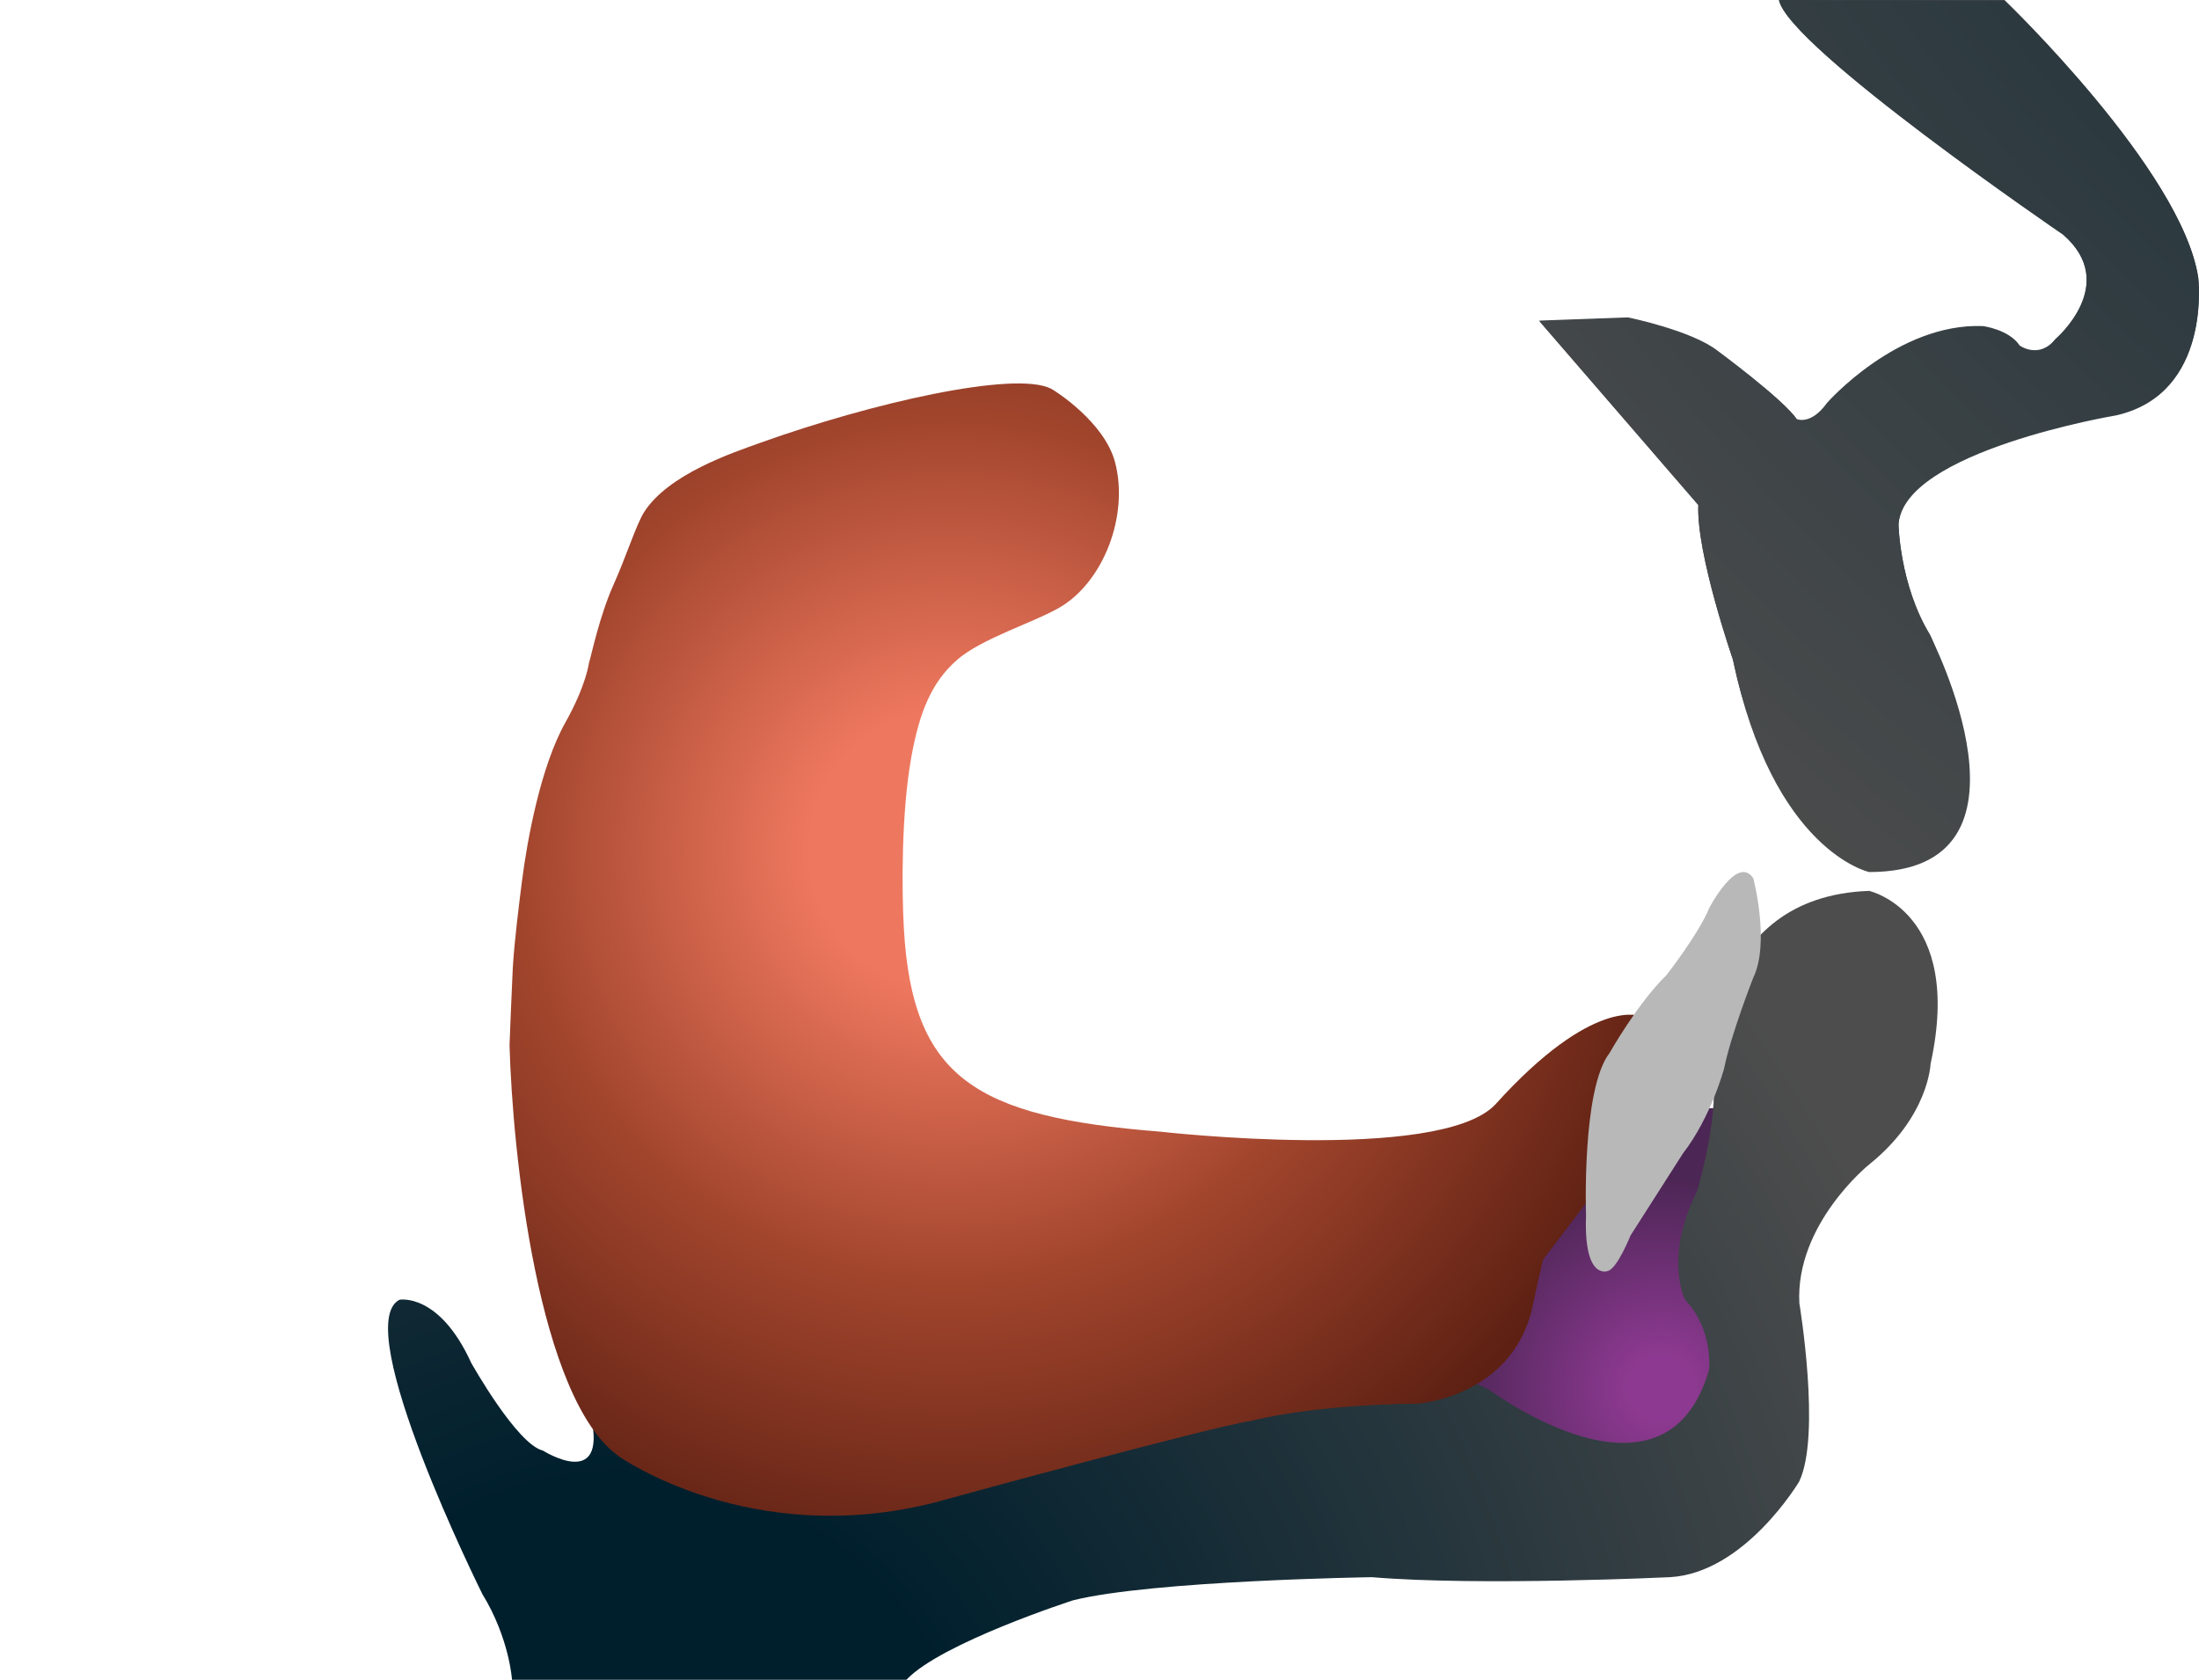
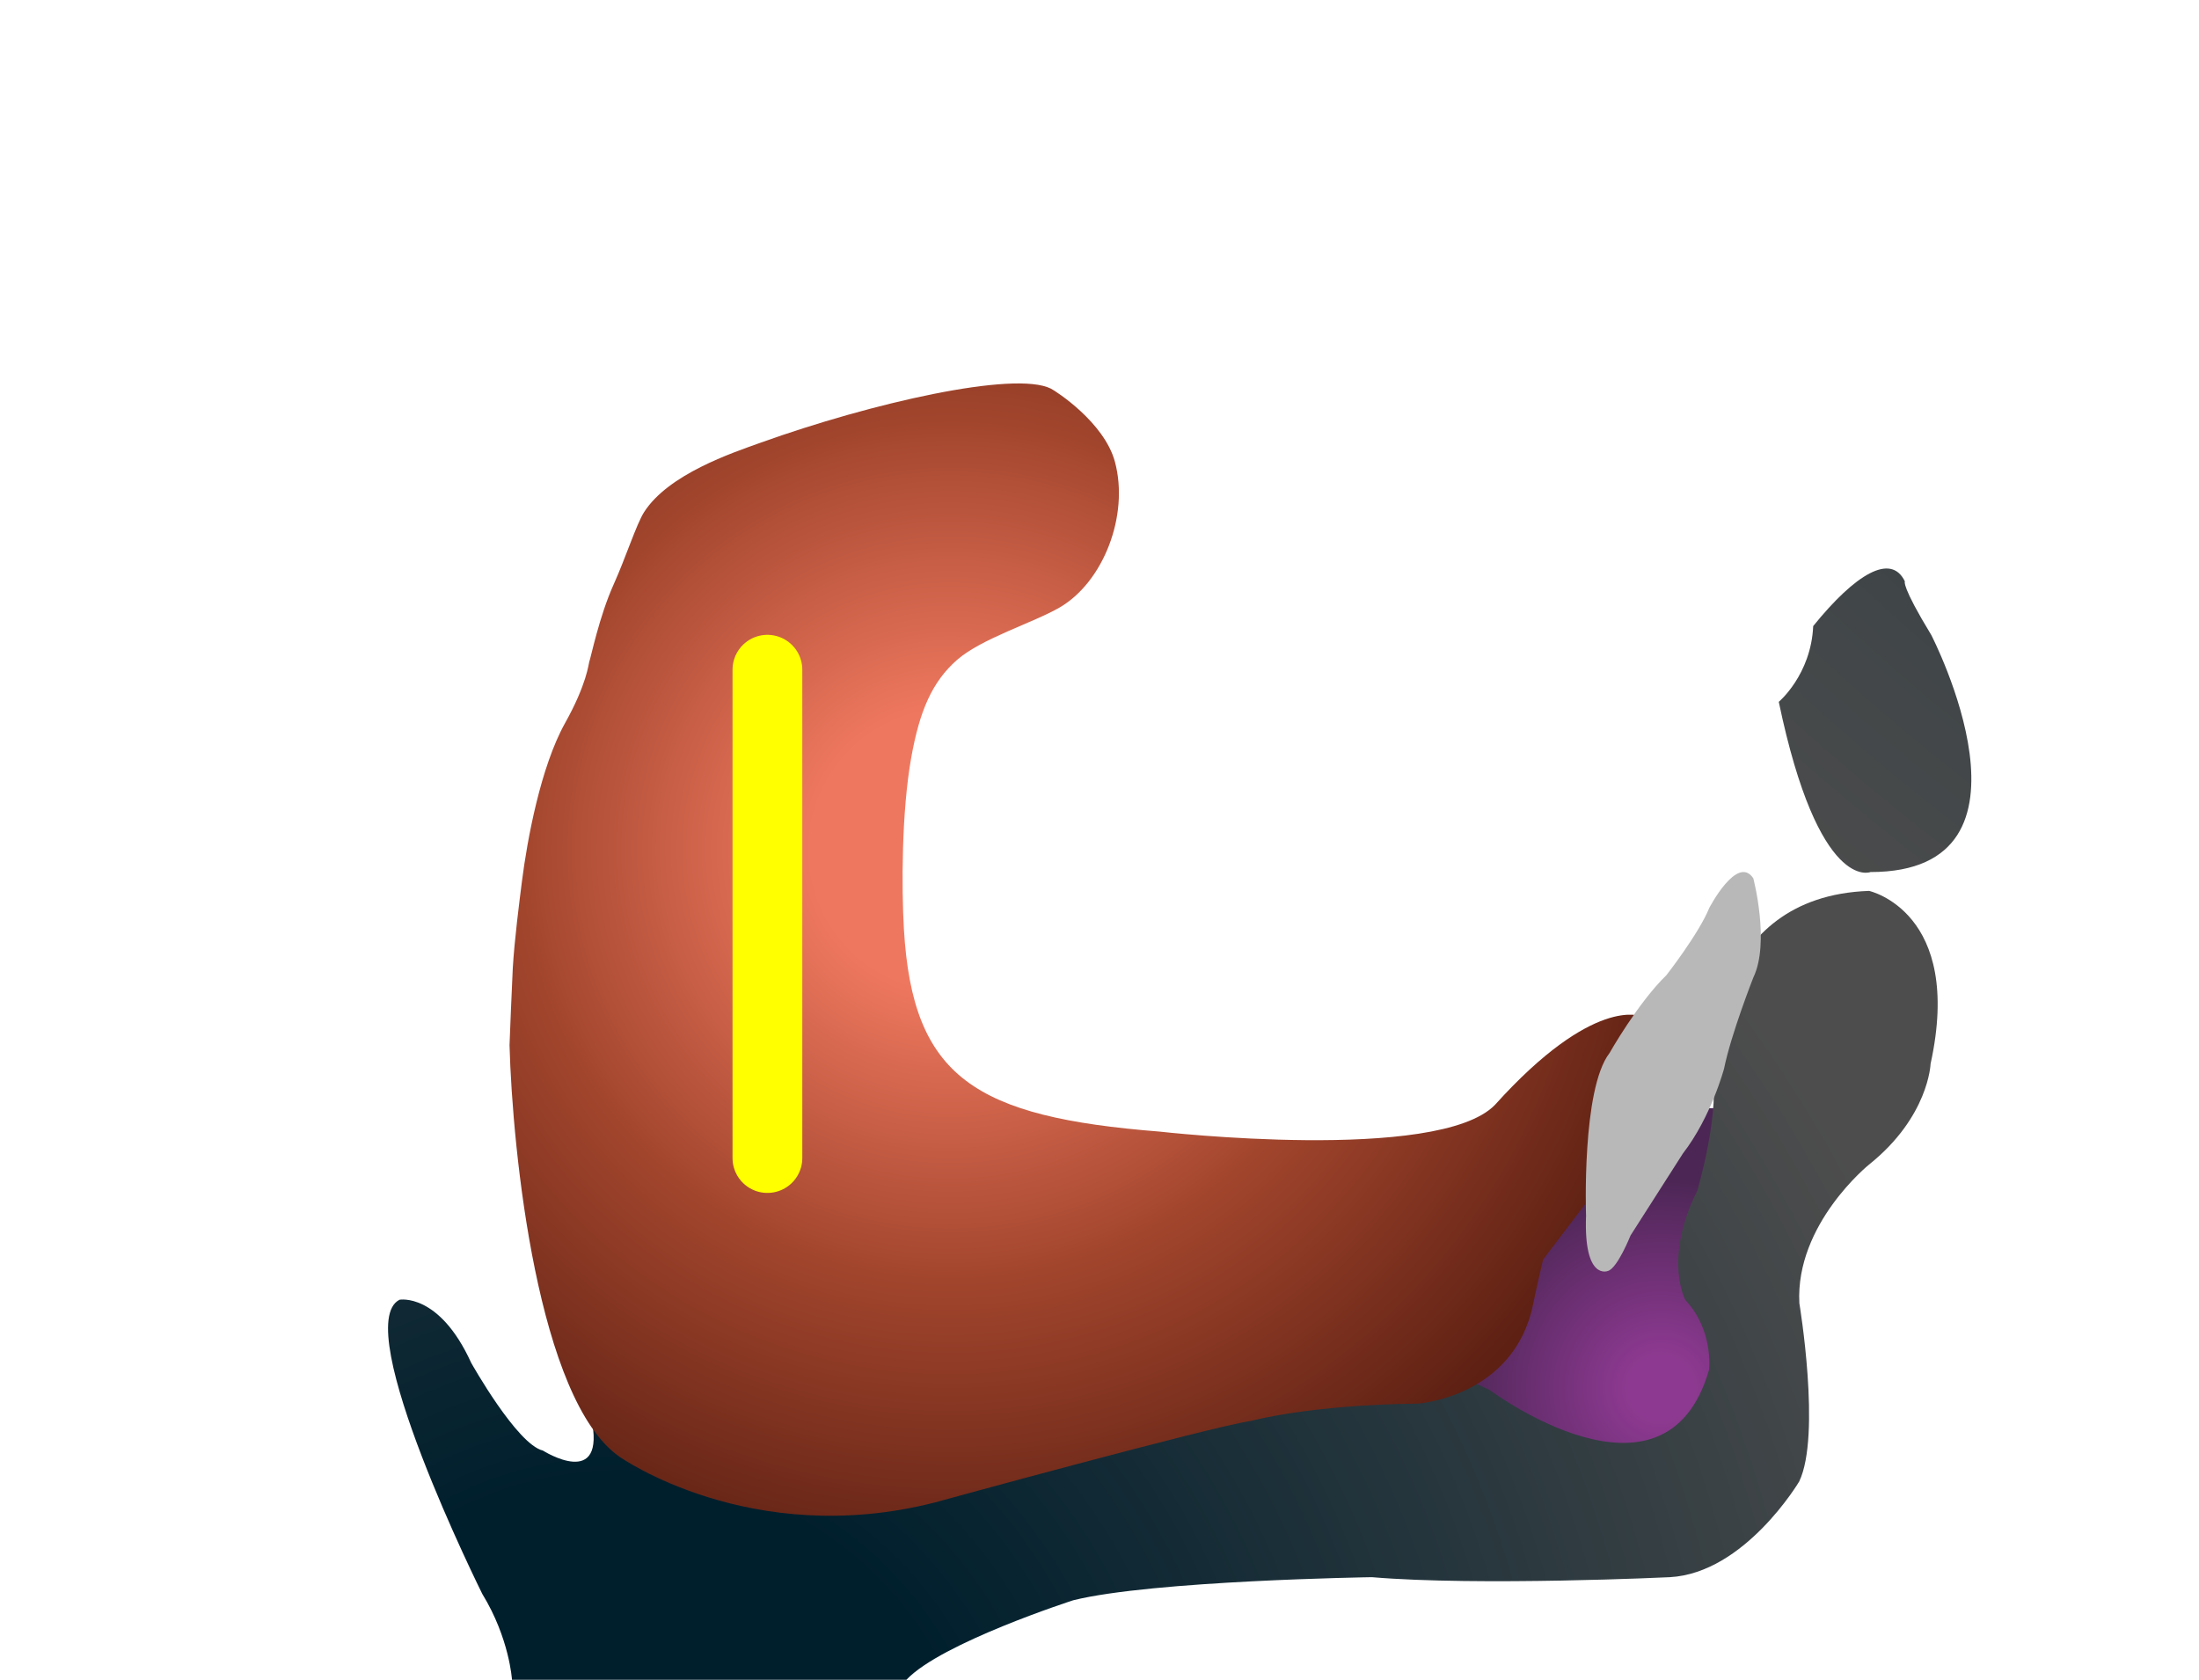
<svg xmlns="http://www.w3.org/2000/svg" width="157.6" height="120.39" version="1.1" viewBox="0 0 157.601 120.394" xml:space="preserve" id="svg41">
  <defs id="defs45" />
  <radialGradient id="a" cx="188.19" cy="227.95" r="260.57" gradientUnits="userSpaceOnUse">
    <stop stop-color="#001F2D" offset=".255" id="stop2" />
    <stop stop-color="#4D4D4D" offset=".964" id="stop4" />
  </radialGradient>
-   <path d="M143.66 0s12.721 12.197 13.886 19.877c0 0 1.007 8.295-5.896 9.85 0 0-15.277 2.558-15.587 7.833 0 0 .08 4.343 2.25 7.911 0 0 5.661 11.631-4.42 13.645 0 0-6.826 1.864-9.696-11.863 0 0-2.634-7.601-2.479-11.091l-11.4-13.183 6.36-.23s4.572.932 6.435 2.4c0 0 4.73 3.489 5.661 4.888 0 0 1.009.466 2.172-1.163 0 0 5.04-5.741 11.167-5.503 0 0 1.862.231 2.638 1.395 0 0 1.395 1.007 2.56-.47 0 0 4.652-3.952.542-7.52 0 0-19.743-13.471-20.362-16.821L143.66 0z" fill="url(#a)" id="path7" />
-   <radialGradient id="b" cx="3026" cy="-74.644" r="188.48" gradientTransform="matrix(-1 0 0 1 3268.8 0)" gradientUnits="userSpaceOnUse">
+   <radialGradient id="b" cx="3026" cy="-74.644" r="188.48" gradientTransform="matrix(-1,0,0,1,3268.899,0)" gradientUnits="userSpaceOnUse">
    <stop stop-color="#001F2D" offset=".255" id="stop9" />
    <stop stop-color="#4D4D4D" offset=".964" id="stop11" />
  </radialGradient>
-   <path d="M143.67.045s12.719 12.201 13.88 19.877c0 0 1.009 8.303-5.893 9.85 0 0-15.277 2.561-15.587 7.834 0 0 .076 4.342 2.248 7.91 0 0 8.771 16.987-4.355 16.986 0 0-6.89-1.477-9.759-15.203 0 0-2.636-7.6-2.483-11.088l-11.396-13.188 6.358-.23s4.576.93 6.437 2.404c0 0 4.73 3.488 5.661 4.885 0 0 1.009.465 2.172-1.162 0 0 5.04-5.738 11.165-5.508 0 0 1.862.234 2.638 1.398 0 0 1.396 1.006 2.56-.467 0 0 4.652-3.955.544-7.521 0 0-19.745-13.473-20.364-16.822l16.174.045z" fill="url(#b)" id="path14" />
+   <path d="m 136.523,41.672 c 0,0 -0.278,0.276 1.894,3.844 0,0 8.771,16.987 -4.355,16.986 0,0 -3.708,1.528 -6.577,-12.198 0,0 2.314,-1.943 2.467,-5.431 3.022,-3.736 5.581,-5.266 6.571,-3.201 z" id="path14" style="fill:url(#b)" />
  <radialGradient id="c" cx="119.04" cy="99.478" r="20.174" gradientUnits="userSpaceOnUse">
    <stop stop-color="#8D3991" offset=".115" id="stop16" />
    <stop stop-color="#4C2655" offset=".746" id="stop18" />
  </radialGradient>
  <path d="M114.73 79.43s-2.853 3.643-4.065 9.949l-5.732 10.774 1.596 4.076 10.04.708 2.892-.352 4.491-5.966-.651-5.67-1.594-5.311 3.069-8.21H114.73z" fill="url(#c)" id="path21" />
  <radialGradient id="d" cx="44.424" cy="131.47" r="100.44" gradientUnits="userSpaceOnUse">
    <stop stop-color="#001F2D" offset=".255" id="stop23" />
    <stop stop-color="#4D4D4D" offset="1" id="stop25" />
  </radialGradient>
  <path d="M133.96 63.853s6.792 1.5 4.405 12.397c0 0-.125 3.788-4.409 7.217 0 0-5.289 4.262-4.996 9.936 0 0 1.576 9.465-.011 12.78 0 0-3.891 6.563-9.273 6.858 0 0-13.662.65-21.353 0 0 0-15.733.238-21.412 1.657 0 0-9.464 3.052-11.948 5.695h-28.27s-.178-2.967-2.127-6.15c0 0-9.565-19.223-5.934-21.087 0 0 2.835-.529 5.137 4.521 0 0 3.275 5.844 5.138 6.289 0 0 4.608 2.92 3.456-2.395l2.744 1.594 15.236 4.073 14.35-3.896 18.956-4.958h10.452l2.655 1.237s12.613 9.438 15.733-1.451c0 0 .34-2.831-1.702-4.994 0 0-1.589-2.945.852-7.825 0 0 1.757-5.841 1.021-9.018 0 .002-.161-12.086 11.3-12.48z" fill="url(#d)" id="path28" />
  <radialGradient id="e" cx="68.075" cy="60.917" r="53.539" gradientUnits="userSpaceOnUse">
    <stop stop-color="#EE785F" offset=".186" id="stop30" />
    <stop stop-color="#A2452D" offset=".576" id="stop32" />
    <stop stop-color="#5D2013" offset="1" id="stop34" />
  </radialGradient>
  <path d="M65.314 54.262c-.707 3.926-.703 9.41-.531 12.344.625 10.625 5.085 13.449 18.335 14.5 0 0 19.965 2.271 24.025-1.916 7.074-7.85 10.47-6.351 10.47-6.351a3.304 3.304 0 0 0-.708.569l.708-.569.537 1.49-.537 6.707-7.02 9.241c-.459 1.938-.723 3.236-.723 3.236-1.374 6.621-8.25 7.088-8.25 7.088-7.796.088-11.959 1.24-11.959 1.24-3.013.444-22.675 5.848-22.675 5.848-13.197 3.365-22.588-3.279-22.588-3.279-5.85-4.075-7.673-21.869-7.881-29.5-.001-.033.183-4.664.233-5.523.122-2.064.476-4.787.656-6.219.375-2.969 1.344-8.219 3.094-11.348 1.563-2.794 1.687-4.274 1.728-4.377.116-.294.717-3.263 1.751-5.555.861-1.909 1.634-4.327 2.184-5.186 1.742-2.719 6.303-4.24 8.346-4.972 7.93-2.844 18.191-5.183 20.811-3.875.313.156 3.822 2.397 4.588 5.25 1.032 3.849-.844 8.625-3.969 10.438-1.867 1.083-5.594 2.219-7.344 3.75-1.796 1.572-2.687 3.67-3.281 6.969z" fill="url(#e)" id="path37" />
  <path d="M125.66 62.95s1.211 4.606 0 7.117c0 0-1.594 4.045-2.096 6.523 0 0-.918 3.458-2.952 6.087 0 0-2.807 4.399-3.751 5.872 0 0-.944 2.366-1.624 2.544 0 0-1.741.736-1.565-3.959 0 0-.327-9.063 1.683-11.66 0 0 2.038-3.607 4.077-5.581 0 0 2.329-2.984 3.069-4.813 0 0 2.006-3.866 3.159-2.13z" fill="#B8B8B8" id="path39" />
+   <path style="stroke:#ff0;stroke-width:5;stroke-linecap:round" d="m 55,48 v 35" id="path27" />
</svg>
